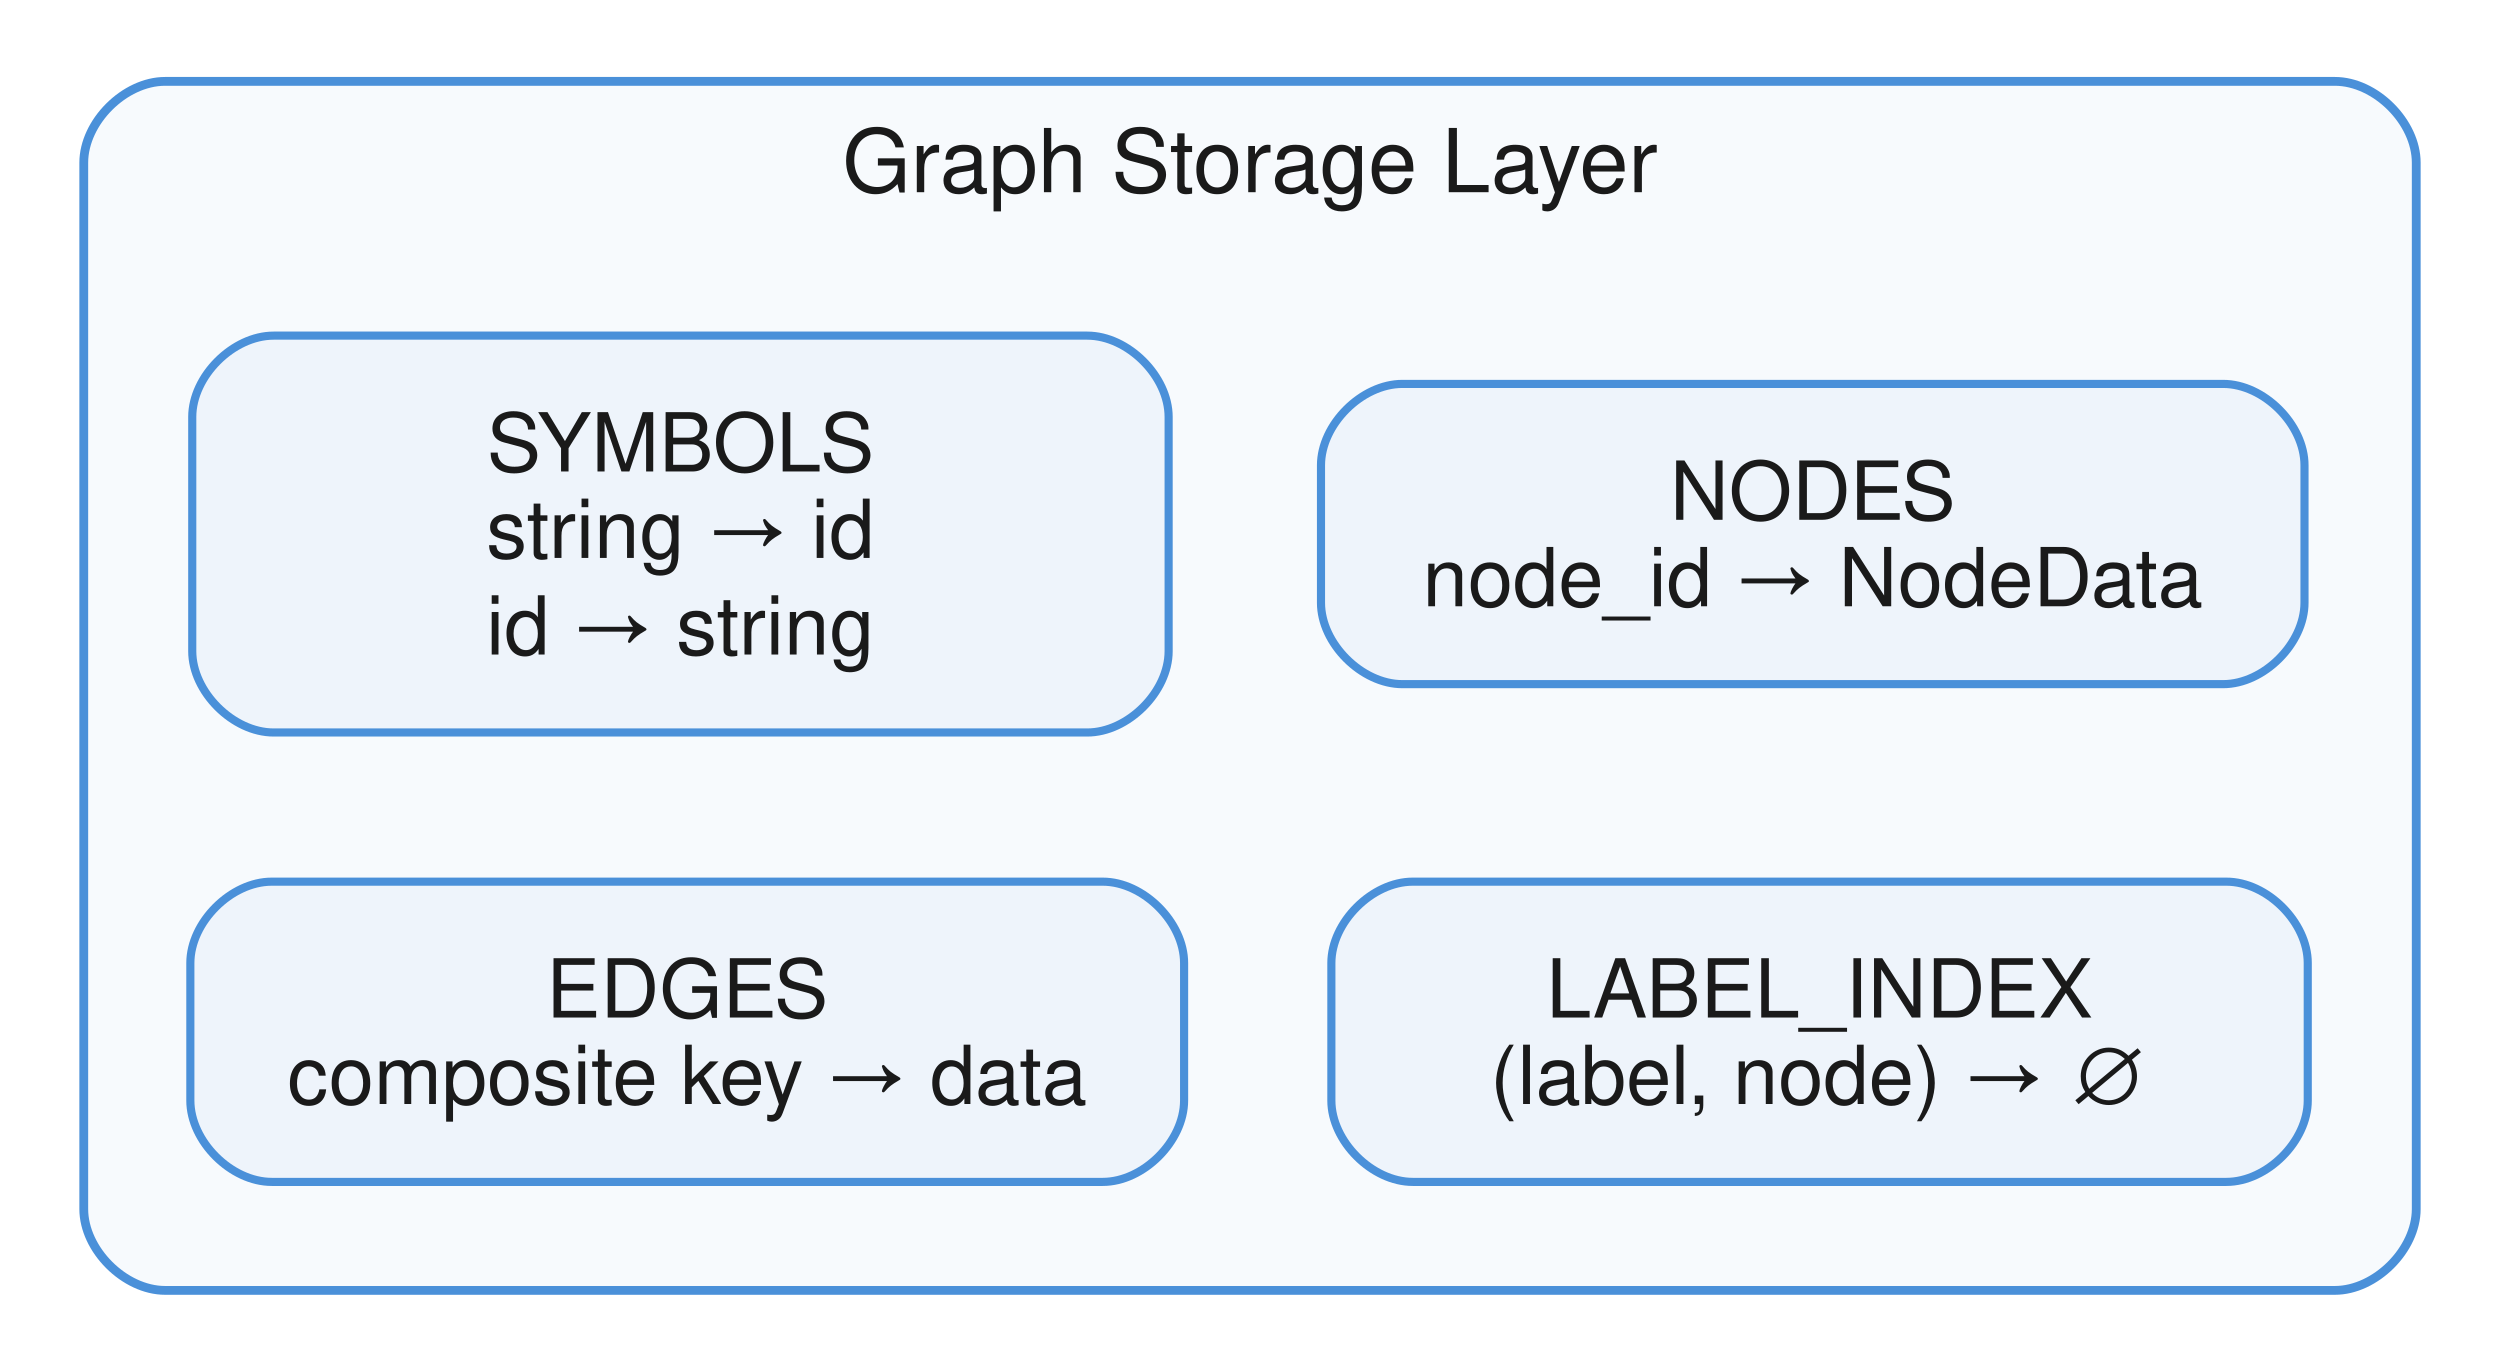
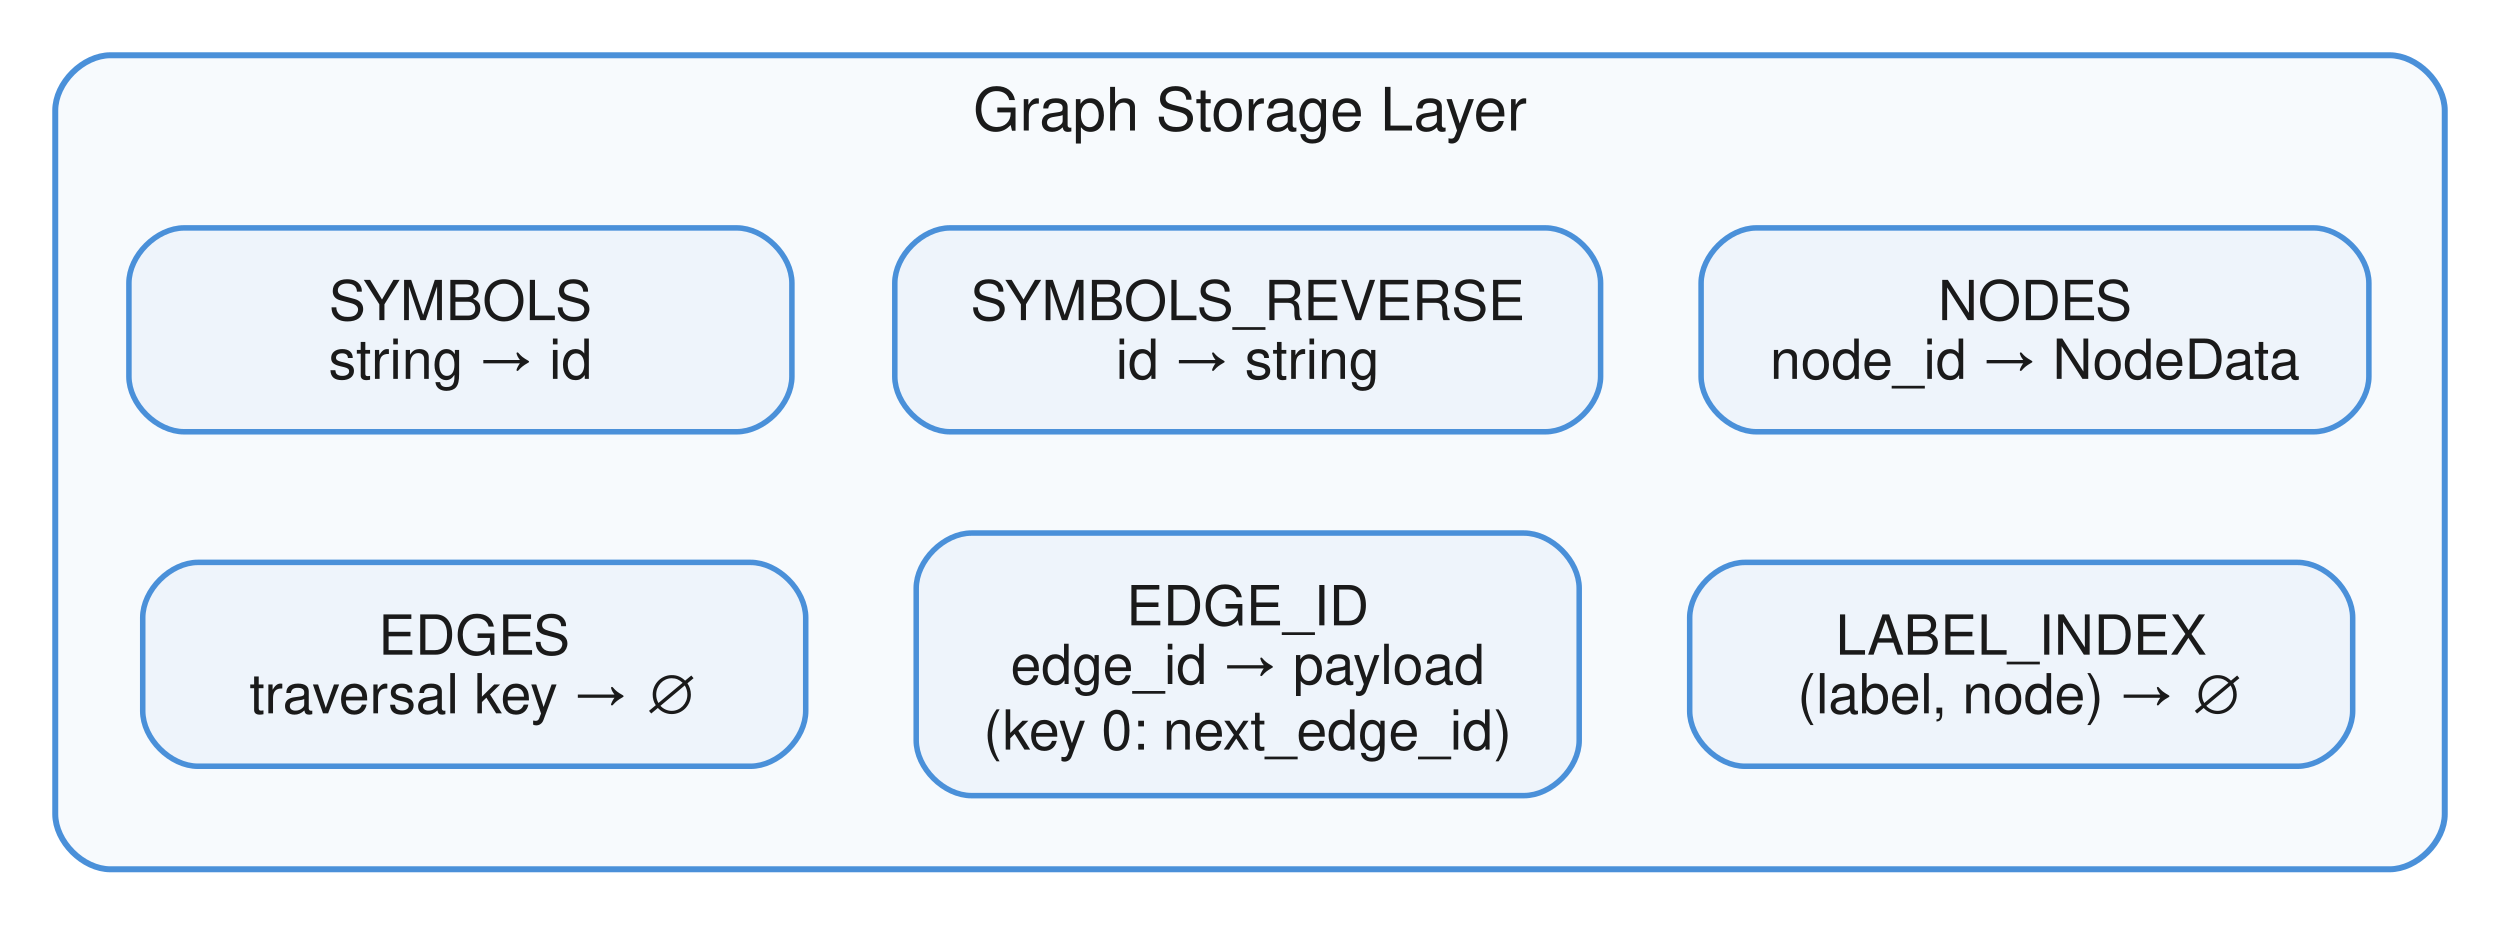
- <svg xmlns="http://www.w3.org/2000/svg" width="491" height="269" viewBox="0.00 0.00 368.00 202.00">
-   <g id="graph0" class="graph" transform="scale(1 1) rotate(0) translate(4 198.31)">
+ <svg xmlns="http://www.w3.org/2000/svg" width="724" height="268" viewBox="0.00 0.00 543.00 201.00">
+   <g id="graph0" class="graph" transform="scale(1 1) rotate(0) translate(4 196.81)">
    <g id="clust1" class="cluster">
-       <path fill="#f7fafd" stroke="#4a90d9" stroke-width="1.3" d="M20,-8C20,-8 340,-8 340,-8 346,-8 352,-14 352,-20 352,-20 352,-174.31 352,-174.31 352,-180.31 346,-186.31 340,-186.31 340,-186.31 20,-186.31 20,-186.31 14,-186.31 8,-180.31 8,-174.31 8,-174.31 8,-20 8,-20 8,-14 14,-8 20,-8" />
-       <text xml:space="preserve" text-anchor="middle" x="180" y="-169.96" font-family="Helvetica,Arial,sans-serif" font-size="13.00" fill="#1a1a1a">Graph Storage Layer</text>
+       <path fill="#f7fafd" stroke="#4a90d9" stroke-width="1.3" d="M20,-8C20,-8 515,-8 515,-8 521,-8 527,-14 527,-20 527,-20 527,-172.81 527,-172.81 527,-178.81 521,-184.81 515,-184.81 515,-184.81 20,-184.81 20,-184.81 14,-184.81 8,-178.81 8,-172.81 8,-172.81 8,-20 8,-20 8,-14 14,-8 20,-8" />
+       <text xml:space="preserve" text-anchor="middle" x="267.5" y="-168.46" font-family="Helvetica,Arial,sans-serif" font-size="13.00" fill="#1a1a1a">Graph Storage Layer</text>
    </g>
    <g id="node1" class="node">
-       <path fill="#eef4fb" stroke="#4a90d9" stroke-width="1.2" d="M156,-148.81C156,-148.81 36,-148.81 36,-148.81 30,-148.81 24,-142.81 24,-136.81 24,-136.81 24,-102.28 24,-102.28 24,-96.28 30,-90.28 36,-90.28 36,-90.28 156,-90.28 156,-90.28 162,-90.28 168,-96.28 168,-102.28 168,-102.28 168,-136.81 168,-136.81 168,-142.81 162,-148.81 156,-148.81" />
-       <text xml:space="preserve" text-anchor="middle" x="96" y="-128.77" font-family="Helvetica,Arial,sans-serif" font-size="12.00" fill="#1a1a1a">SYMBOLS</text>
-       <text xml:space="preserve" text-anchor="middle" x="96" y="-116.02" font-family="Helvetica,Arial,sans-serif" font-size="12.00" fill="#1a1a1a">string → id</text>
-       <text xml:space="preserve" text-anchor="middle" x="96" y="-101.77" font-family="Helvetica,Arial,sans-serif" font-size="12.00" fill="#1a1a1a">id → string</text>
+       <path fill="#eef4fb" stroke="#4a90d9" stroke-width="1.2" d="M156,-147.31C156,-147.31 36,-147.31 36,-147.31 30,-147.31 24,-141.31 24,-135.31 24,-135.31 24,-115.03 24,-115.03 24,-109.03 30,-103.03 36,-103.03 36,-103.03 156,-103.03 156,-103.03 162,-103.03 168,-109.03 168,-115.03 168,-115.03 168,-135.31 168,-135.31 168,-141.31 162,-147.31 156,-147.31" />
+       <text xml:space="preserve" text-anchor="middle" x="96" y="-127.27" font-family="Helvetica,Arial,sans-serif" font-size="12.00" fill="#1a1a1a">SYMBOLS</text>
+       <text xml:space="preserve" text-anchor="middle" x="96" y="-114.52" font-family="Helvetica,Arial,sans-serif" font-size="12.00" fill="#1a1a1a">string → id</text>
    </g>
    <g id="node2" class="node">
-       <path fill="#eef4fb" stroke="#4a90d9" stroke-width="1.2" d="M323.52,-141.69C323.52,-141.69 202.47,-141.69 202.47,-141.69 196.47,-141.69 190.47,-135.69 190.47,-129.69 190.47,-129.69 190.47,-109.41 190.47,-109.41 190.47,-103.41 196.47,-97.41 202.47,-97.41 202.47,-97.41 323.52,-97.41 323.52,-97.41 329.52,-97.41 335.52,-103.41 335.52,-109.41 335.52,-109.41 335.52,-129.69 335.52,-129.69 335.52,-135.69 329.52,-141.69 323.52,-141.69" />
-       <text xml:space="preserve" text-anchor="middle" x="263" y="-121.65" font-family="Helvetica,Arial,sans-serif" font-size="12.00" fill="#1a1a1a">NODES</text>
-       <text xml:space="preserve" text-anchor="middle" x="263" y="-108.9" font-family="Helvetica,Arial,sans-serif" font-size="12.00" fill="#1a1a1a">node_id → NodeData</text>
+       <path fill="#eef4fb" stroke="#4a90d9" stroke-width="1.2" d="M331.65,-147.31C331.65,-147.31 202.35,-147.31 202.35,-147.31 196.35,-147.31 190.35,-141.31 190.35,-135.31 190.35,-135.31 190.35,-115.03 190.35,-115.03 190.35,-109.03 196.35,-103.03 202.35,-103.03 202.35,-103.03 331.65,-103.03 331.65,-103.03 337.65,-103.03 343.65,-109.03 343.65,-115.03 343.65,-115.03 343.65,-135.31 343.65,-135.31 343.65,-141.31 337.65,-147.31 331.65,-147.31" />
+       <text xml:space="preserve" text-anchor="middle" x="267" y="-127.27" font-family="Helvetica,Arial,sans-serif" font-size="12.00" fill="#1a1a1a">SYMBOLS_REVERSE</text>
+       <text xml:space="preserve" text-anchor="middle" x="267" y="-114.52" font-family="Helvetica,Arial,sans-serif" font-size="12.00" fill="#1a1a1a">id → string</text>
+     </g>
+     <g id="node4" class="node">
+       <path fill="#eef4fb" stroke="#4a90d9" stroke-width="1.2" d="M159,-74.66C159,-74.66 39,-74.66 39,-74.66 33,-74.66 27,-68.66 27,-62.66 27,-62.66 27,-42.38 27,-42.38 27,-36.38 33,-30.38 39,-30.38 39,-30.38 159,-30.38 159,-30.38 165,-30.38 171,-36.38 171,-42.38 171,-42.38 171,-62.66 171,-62.66 171,-68.66 165,-74.66 159,-74.66" />
+       <text xml:space="preserve" text-anchor="middle" x="99" y="-54.62" font-family="Helvetica,Arial,sans-serif" font-size="12.00" fill="#1a1a1a">EDGES</text>
+       <text xml:space="preserve" text-anchor="middle" x="99" y="-41.87" font-family="Helvetica,Arial,sans-serif" font-size="12.00" fill="#1a1a1a">traversal key → ∅</text>
    </g>
    <g id="node3" class="node">
-       <path fill="#eef4fb" stroke="#4a90d9" stroke-width="1.2" d="M158.28,-68.28C158.28,-68.28 35.72,-68.28 35.72,-68.28 29.72,-68.28 23.72,-62.28 23.72,-56.28 23.72,-56.28 23.72,-36 23.72,-36 23.72,-30 29.72,-24 35.72,-24 35.72,-24 158.28,-24 158.28,-24 164.28,-24 170.28,-30 170.28,-36 170.28,-36 170.28,-56.28 170.28,-56.28 170.28,-62.28 164.28,-68.28 158.28,-68.28" />
-       <text xml:space="preserve" text-anchor="middle" x="97" y="-48.24" font-family="Helvetica,Arial,sans-serif" font-size="12.00" fill="#1a1a1a">EDGES</text>
-       <text xml:space="preserve" text-anchor="middle" x="97" y="-35.49" font-family="Helvetica,Arial,sans-serif" font-size="12.00" fill="#1a1a1a">composite key → data</text>
+       <path fill="#eef4fb" stroke="#4a90d9" stroke-width="1.2" d="M498.52,-147.31C498.52,-147.31 377.48,-147.31 377.48,-147.31 371.48,-147.31 365.48,-141.31 365.48,-135.31 365.48,-135.31 365.48,-115.03 365.48,-115.03 365.48,-109.03 371.48,-103.03 377.48,-103.03 377.48,-103.03 498.52,-103.03 498.52,-103.03 504.52,-103.03 510.52,-109.03 510.52,-115.03 510.52,-115.03 510.52,-135.31 510.52,-135.31 510.52,-141.31 504.52,-147.31 498.52,-147.31" />
+       <text xml:space="preserve" text-anchor="middle" x="438" y="-127.27" font-family="Helvetica,Arial,sans-serif" font-size="12.00" fill="#1a1a1a">NODES</text>
+       <text xml:space="preserve" text-anchor="middle" x="438" y="-114.52" font-family="Helvetica,Arial,sans-serif" font-size="12.00" fill="#1a1a1a">node_id → NodeData</text>
    </g>
-     <g id="node4" class="node">
-       <path fill="#eef4fb" stroke="#4a90d9" stroke-width="1.2" d="M324,-68.28C324,-68.28 204,-68.28 204,-68.28 198,-68.28 192,-62.28 192,-56.28 192,-56.28 192,-36 192,-36 192,-30 198,-24 204,-24 204,-24 324,-24 324,-24 330,-24 336,-30 336,-36 336,-36 336,-56.28 336,-56.28 336,-62.28 330,-68.28 324,-68.28" />
-       <text xml:space="preserve" text-anchor="middle" x="264" y="-48.24" font-family="Helvetica,Arial,sans-serif" font-size="12.00" fill="#1a1a1a">LABEL_INDEX</text>
-       <text xml:space="preserve" text-anchor="middle" x="264" y="-35.49" font-family="Helvetica,Arial,sans-serif" font-size="12.00" fill="#1a1a1a">(label, node) → ∅</text>
+     <g id="node5" class="node">
+       <path fill="#eef4fb" stroke="#4a90d9" stroke-width="1.2" d="M327,-81.03C327,-81.03 207,-81.03 207,-81.03 201,-81.03 195,-75.03 195,-69.03 195,-69.03 195,-36 195,-36 195,-30 201,-24 207,-24 207,-24 327,-24 327,-24 333,-24 339,-30 339,-36 339,-36 339,-69.03 339,-69.03 339,-75.03 333,-81.03 327,-81.03" />
+       <text xml:space="preserve" text-anchor="middle" x="267" y="-60.99" font-family="Helvetica,Arial,sans-serif" font-size="12.00" fill="#1a1a1a">EDGE_ID</text>
+       <text xml:space="preserve" text-anchor="middle" x="267" y="-48.24" font-family="Helvetica,Arial,sans-serif" font-size="12.00" fill="#1a1a1a">edge_id → payload</text>
+       <text xml:space="preserve" text-anchor="middle" x="267" y="-33.99" font-family="Helvetica,Arial,sans-serif" font-size="12.00" fill="#1a1a1a">(key 0: next_edge_id)</text>
+     </g>
+     <g id="node6" class="node">
+       <path fill="#eef4fb" stroke="#4a90d9" stroke-width="1.2" d="M495,-74.66C495,-74.66 375,-74.66 375,-74.66 369,-74.66 363,-68.66 363,-62.66 363,-62.66 363,-42.38 363,-42.38 363,-36.38 369,-30.38 375,-30.38 375,-30.38 495,-30.38 495,-30.38 501,-30.38 507,-36.38 507,-42.38 507,-42.38 507,-62.66 507,-62.66 507,-68.66 501,-74.66 495,-74.66" />
+       <text xml:space="preserve" text-anchor="middle" x="435" y="-54.62" font-family="Helvetica,Arial,sans-serif" font-size="12.00" fill="#1a1a1a">LABEL_INDEX</text>
+       <text xml:space="preserve" text-anchor="middle" x="435" y="-41.87" font-family="Helvetica,Arial,sans-serif" font-size="12.00" fill="#1a1a1a">(label, node) → ∅</text>
    </g>
  </g>
</svg>
